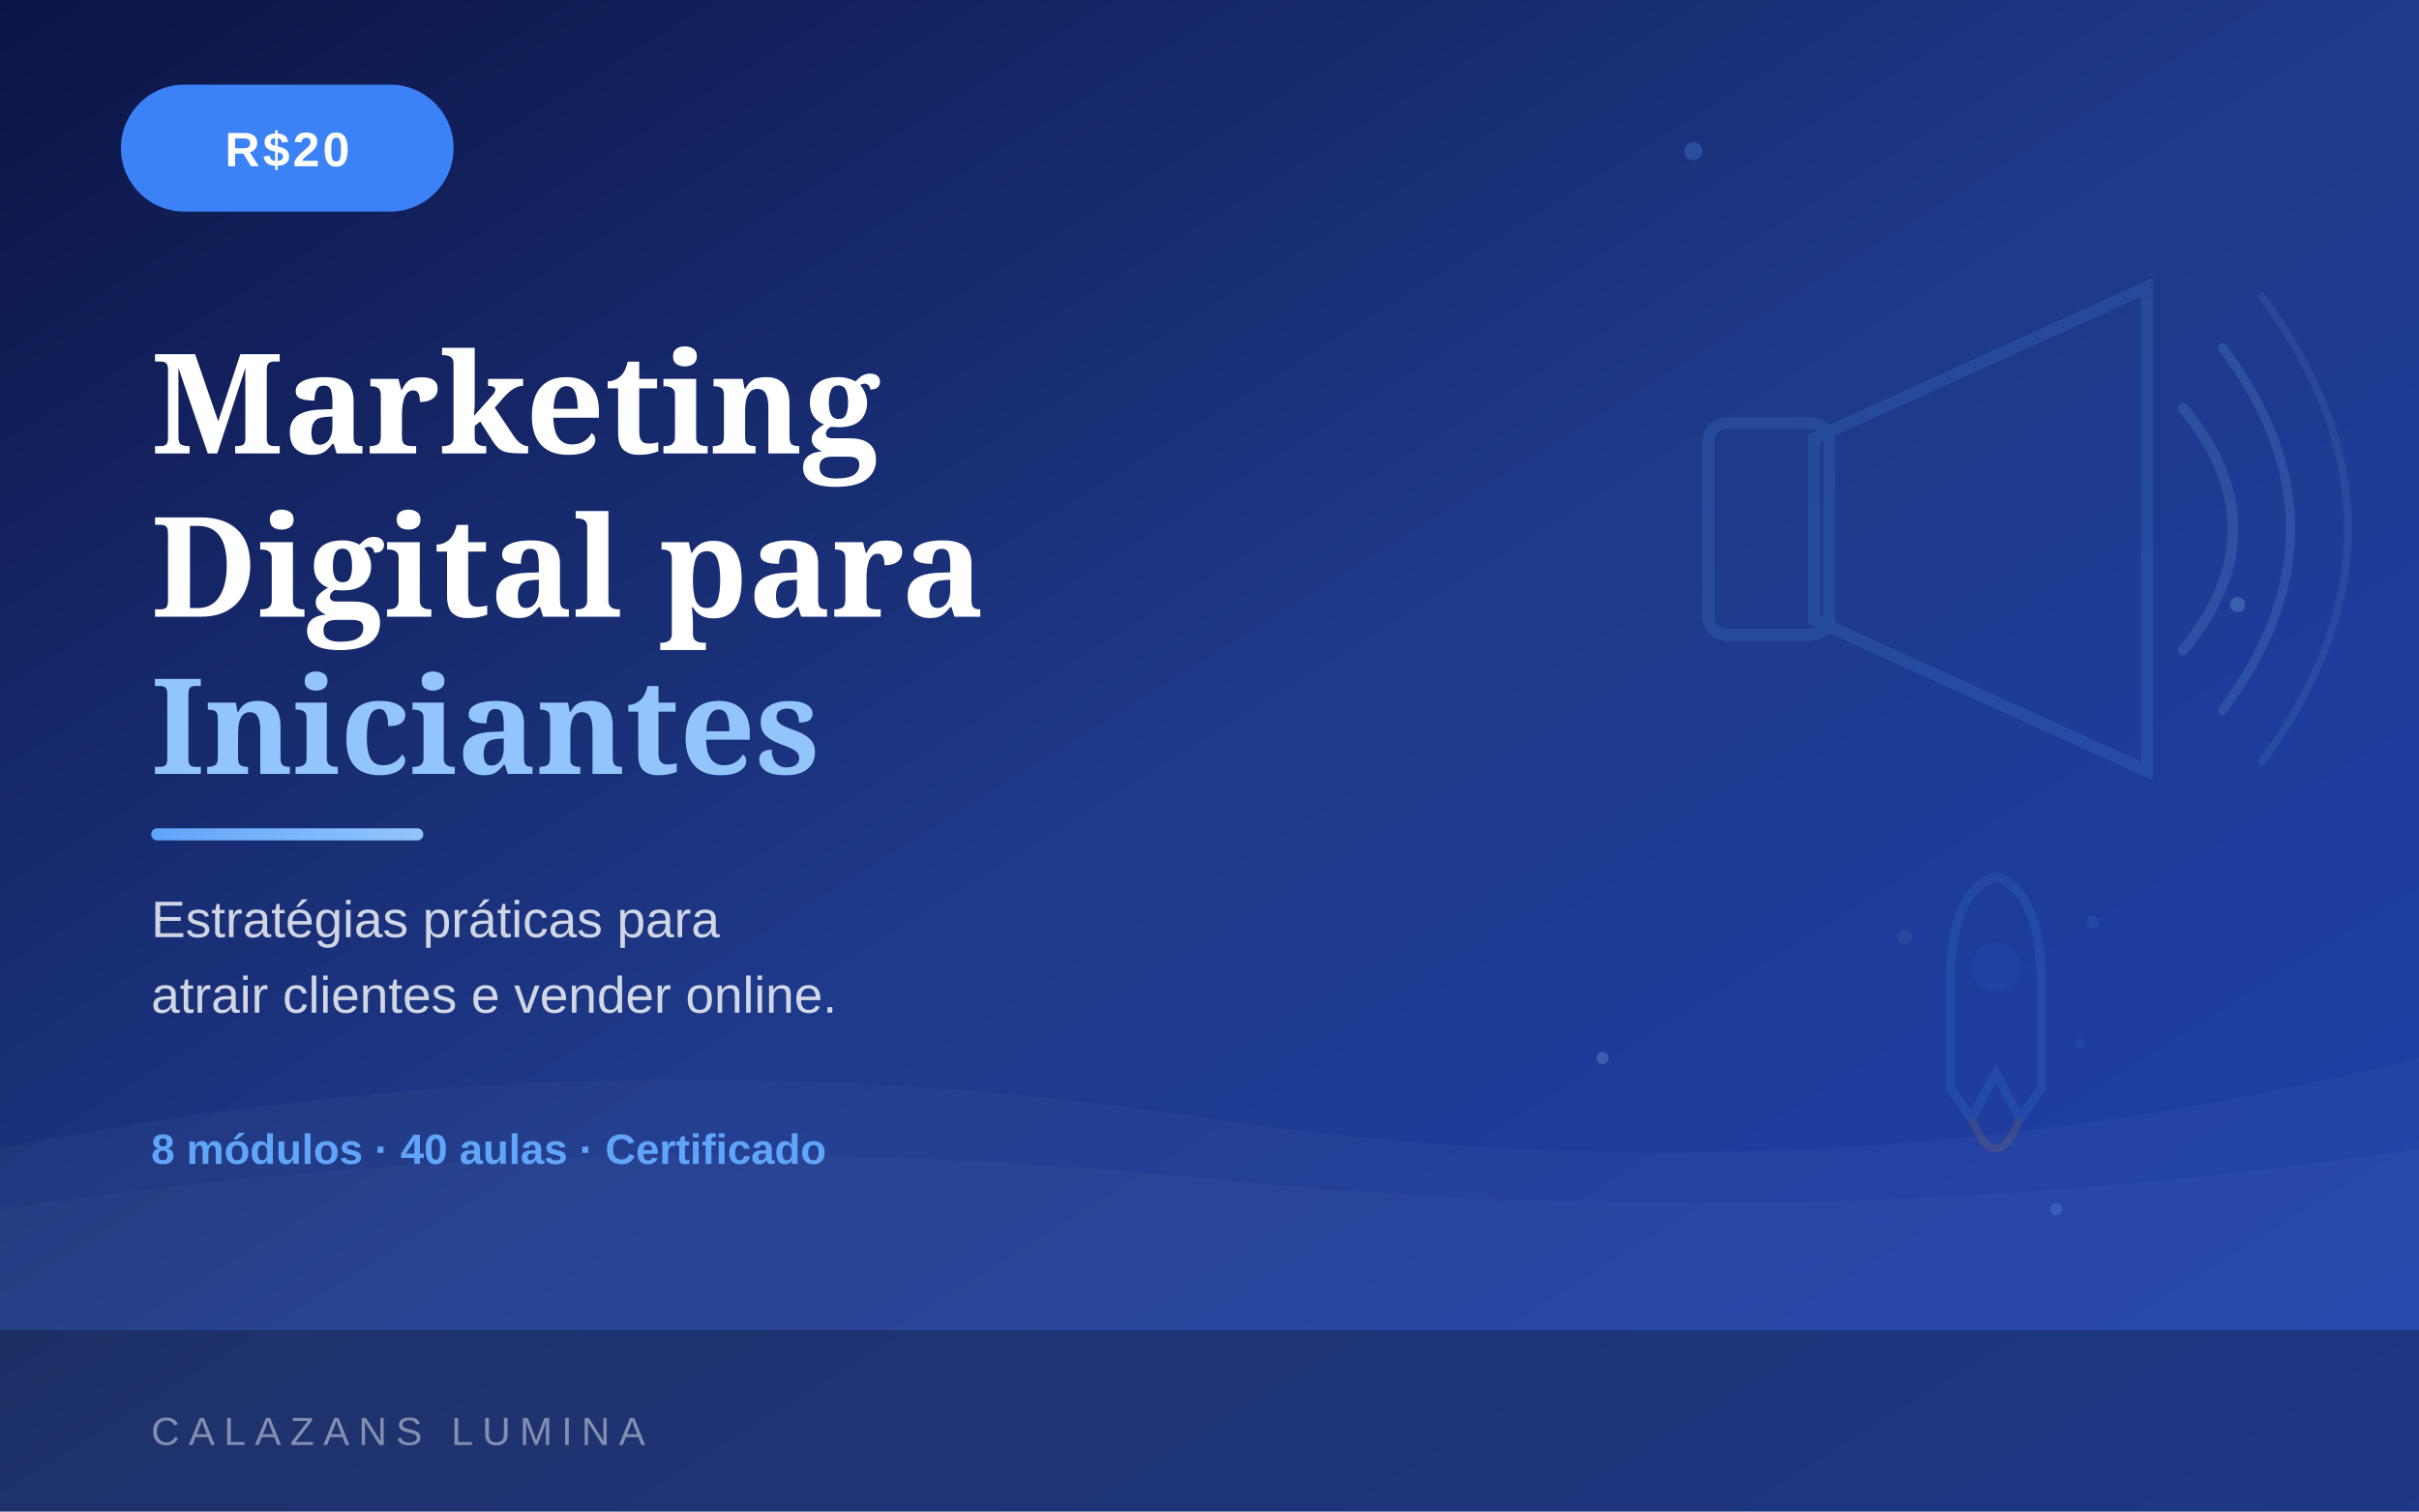
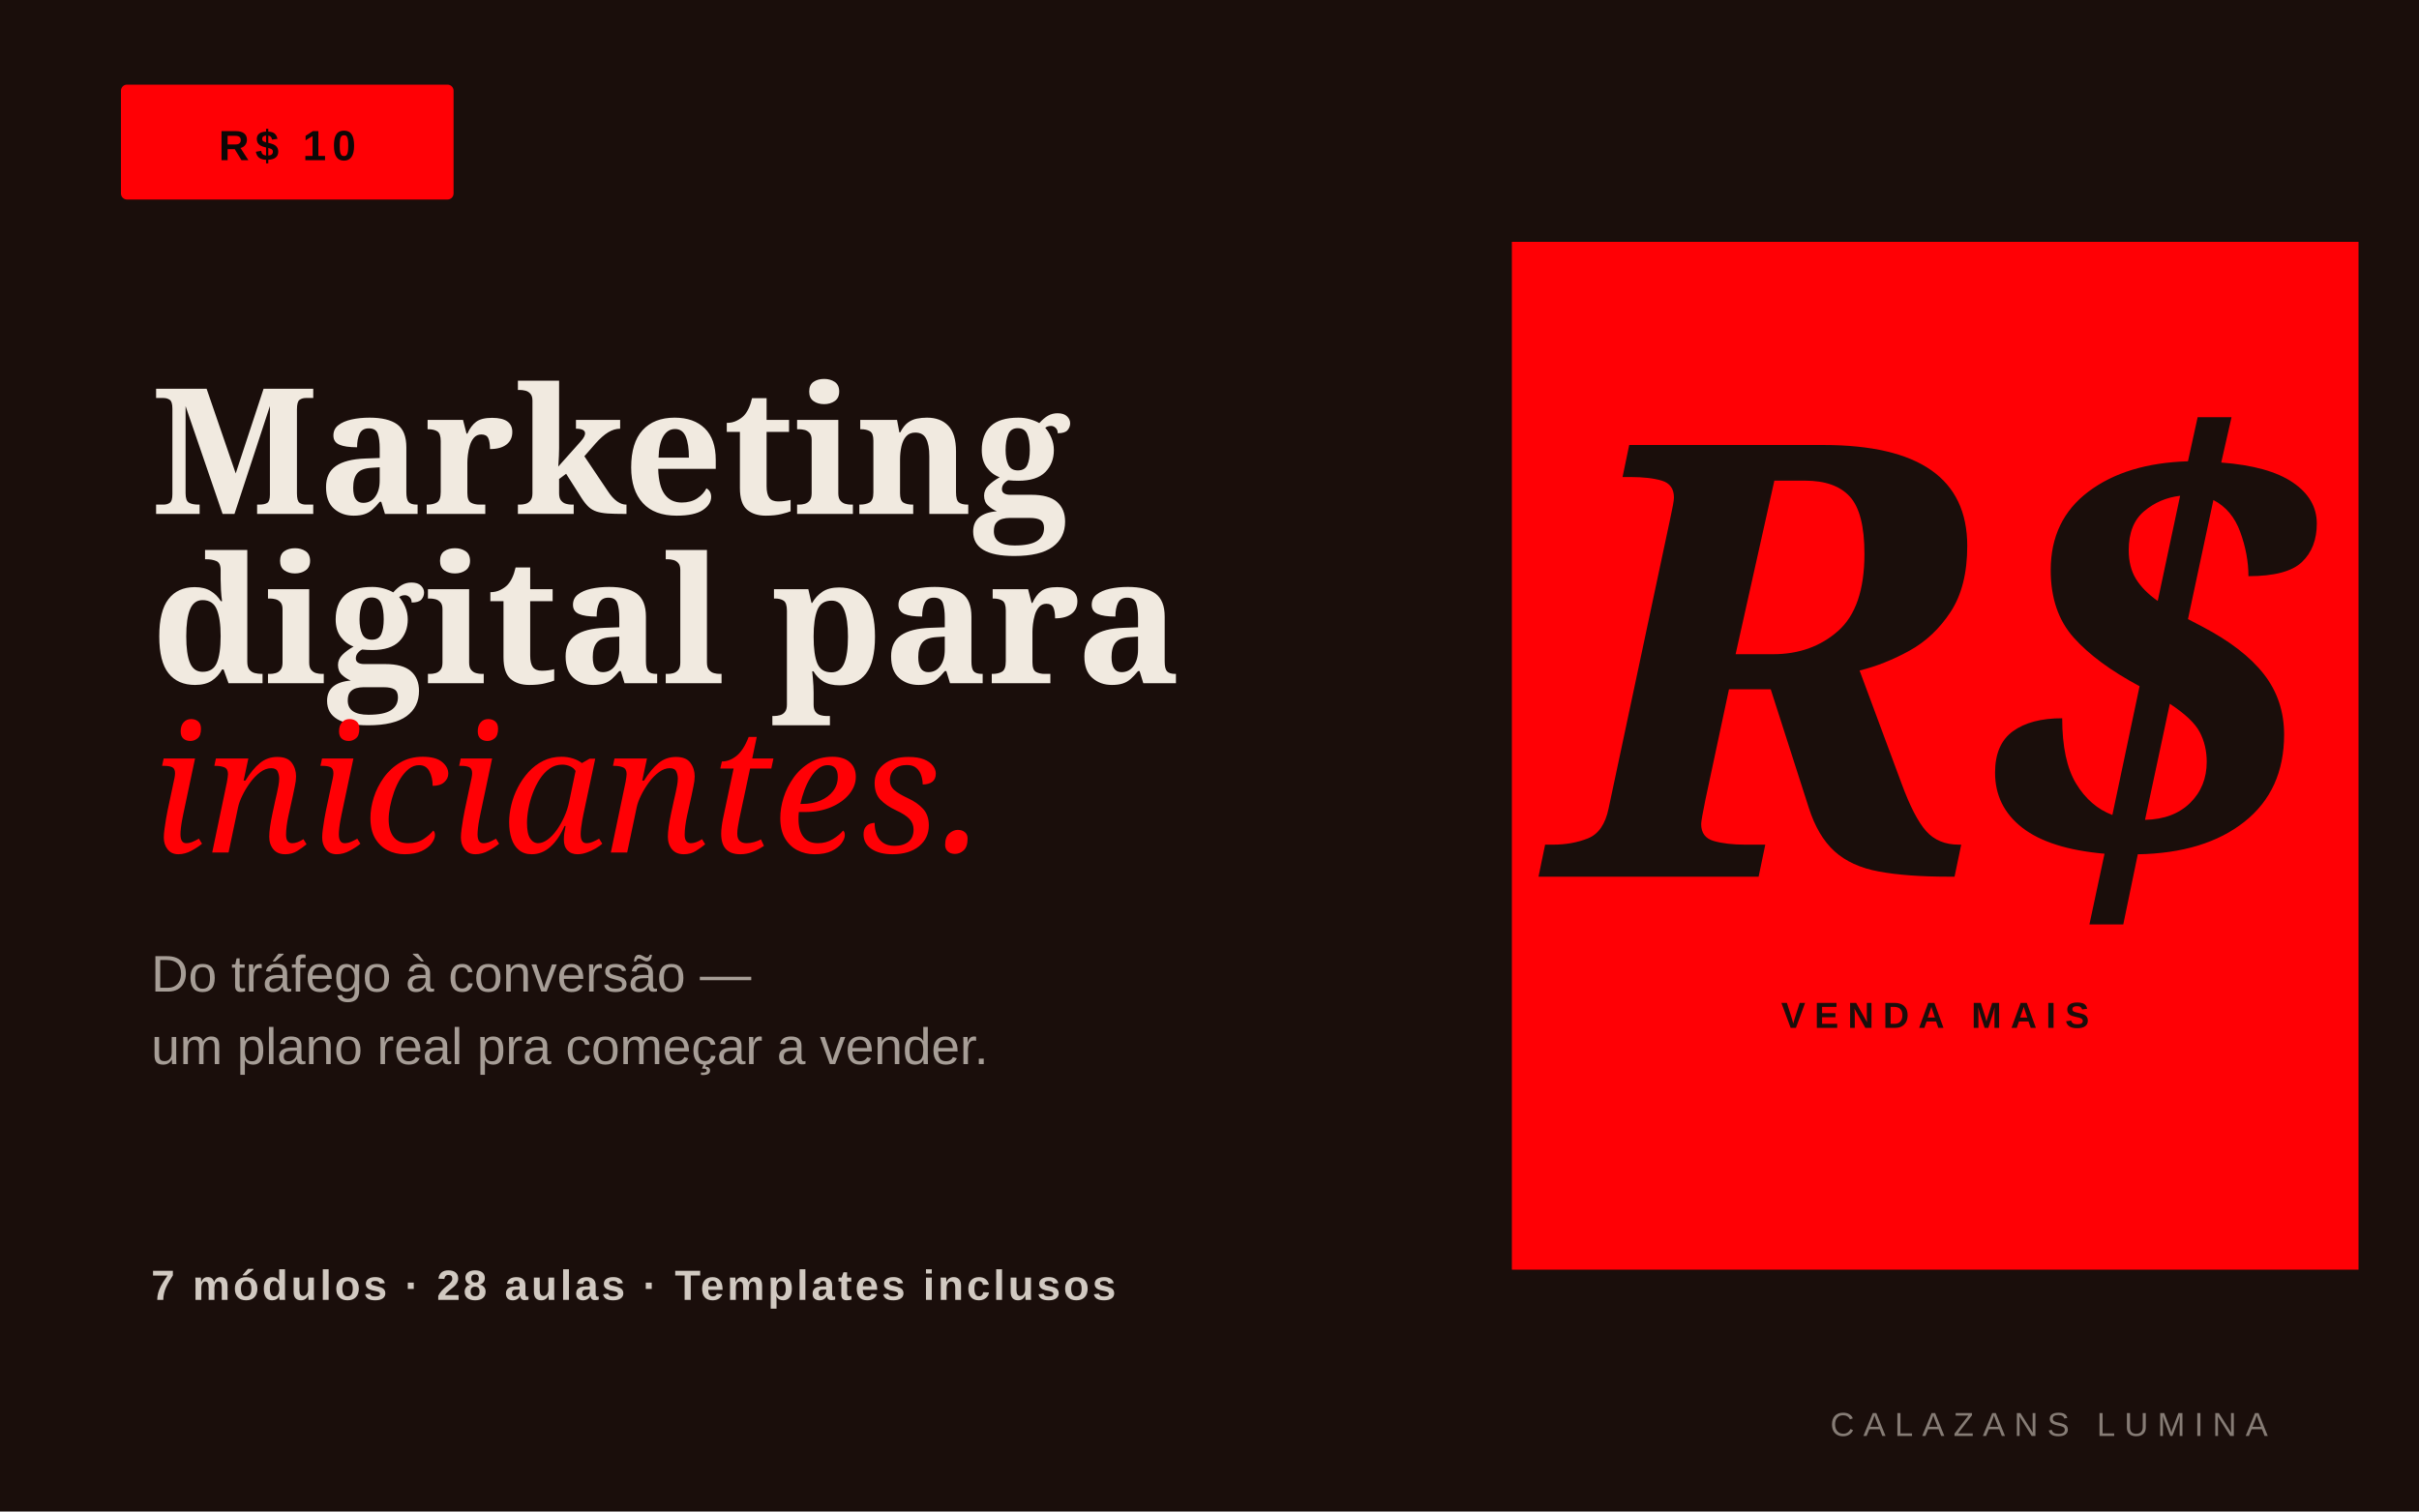
<svg xmlns="http://www.w3.org/2000/svg" width="800" height="500" viewBox="0 0 800 500">
-   <defs>
-     <linearGradient id="bg" x1="0%" y1="0%" x2="100%" y2="100%">
-       <stop offset="0%" style="stop-color:#0c1445" />
-       <stop offset="50%" style="stop-color:#1e3a8a" />
-       <stop offset="100%" style="stop-color:#1e40af" />
-     </linearGradient>
-     <linearGradient id="accent" x1="0%" y1="0%" x2="100%" y2="0%">
-       <stop offset="0%" style="stop-color:#60a5fa" />
-       <stop offset="100%" style="stop-color:#93c5fd" />
-     </linearGradient>
-   </defs>
-   <rect width="800" height="500" fill="url(#bg)" />
-   <path d="M0 380 Q200 340 400 370 Q600 400 800 350 L800 500 L0 500 Z" fill="#ffffff" opacity="0.03" />
-   <path d="M0 400 Q200 370 400 390 Q600 410 800 380 L800 500 L0 500 Z" fill="#ffffff" opacity="0.02" />
-   <g transform="translate(540, 80)" opacity="0.14">
-     <path d="M60 65 L170 15 L170 175 L60 125 Z" fill="none" stroke="#60a5fa" stroke-width="4" />
-     <rect x="25" y="60" width="40" height="70" rx="6" fill="none" stroke="#60a5fa" stroke-width="4" />
-     <path d="M182 55 Q215 95 182 135" fill="none" stroke="#93c5fd" stroke-width="3.5" stroke-linecap="round" />
-     <path d="M195 35 Q240 95 195 155" fill="none" stroke="#93c5fd" stroke-width="3" stroke-linecap="round" />
-     <path d="M208 18 Q265 95 208 172" fill="none" stroke="#93c5fd" stroke-width="2.5" stroke-linecap="round" opacity="0.7" />
-   </g>
-   <g transform="translate(620, 290)" opacity="0.12">
-     <path d="M40 0 Q55 5 55 35 L55 70 L48 80 L40 65 L32 80 L25 70 L25 35 Q25 5 40 0 Z" fill="none" stroke="#60a5fa" stroke-width="3" />
-     <circle cx="40" cy="30" r="8" fill="#60a5fa" opacity="0.4" />
-     <path d="M32 80 Q40 100 48 80" fill="none" stroke="#f59e0b" stroke-width="2.5" />
-     <circle cx="10" cy="20" r="2.5" fill="#93c5fd" opacity="0.7" />
-     <circle cx="72" cy="15" r="2" fill="#93c5fd" opacity="0.6" />
-     <circle cx="68" cy="55" r="1.5" fill="#93c5fd" opacity="0.5" />
-   </g>
-   <g opacity="0.25">
-     <circle cx="560" cy="50" r="3" fill="#60a5fa" />
-     <circle cx="740" cy="200" r="2.5" fill="#93c5fd" />
-     <circle cx="680" cy="400" r="2" fill="#60a5fa" />
-     <circle cx="530" cy="350" r="2" fill="#93c5fd" />
-   </g>
-   <rect x="40" y="28" width="110" height="42" rx="21" fill="#3b82f6" />
-   <text x="95" y="55" font-family="Arial,Helvetica,sans-serif" font-size="16" font-weight="bold" fill="#ffffff" text-anchor="middle" letter-spacing="1">R$20</text>
-   <text x="50" y="150" font-family="Georgia,serif" font-size="46" font-weight="bold" fill="#ffffff">Marketing</text>
-   <text x="50" y="204" font-family="Georgia,serif" font-size="46" font-weight="bold" fill="#ffffff">Digital para</text>
-   <text x="50" y="256" font-family="Georgia,serif" font-size="44" font-weight="bold" fill="#93c5fd">Iniciantes</text>
-   <rect x="50" y="274" width="90" height="4" rx="2" fill="url(#accent)" />
-   <text x="50" y="310" font-family="Arial,Helvetica,sans-serif" font-size="17" fill="#ffffff" opacity="0.8">Estratégias práticas para</text>
-   <text x="50" y="335" font-family="Arial,Helvetica,sans-serif" font-size="17" fill="#ffffff" opacity="0.8">atrair clientes e vender online.</text>
-   <text x="50" y="385" font-family="Arial,Helvetica,sans-serif" font-size="14" fill="#60a5fa" font-weight="bold">8 módulos  ·  40 aulas  ·  Certificado</text>
-   <rect x="0" y="440" width="800" height="60" fill="#000000" opacity="0.25" />
-   <text x="50" y="478" font-family="Arial,Helvetica,sans-serif" font-size="13" fill="#ffffff" opacity="0.45" letter-spacing="3">CALAZANS LUMINA</text>
+   <rect width="800" height="500" fill="#1A0E0B" />
+   <rect x="500" y="80" width="280" height="340" fill="#FF0005" />
+   <text x="640" y="290" font-family="Georgia, 'DM Serif Display', serif" font-size="200" font-style="italic" font-weight="700" fill="#1A0E0B" text-anchor="middle">R$</text>
+   <text x="640" y="340" font-family="Arial, Helvetica, sans-serif" font-size="12" font-weight="700" fill="#1A0E0B" text-anchor="middle" letter-spacing="3">VENDA MAIS</text>
+   <rect x="40" y="28" width="110" height="38" rx="2" fill="#FF0005" />
+   <text x="95" y="53" font-family="Arial, Helvetica, sans-serif" font-size="14" font-weight="700" fill="#0d0706" text-anchor="middle" letter-spacing="2">R$ 10</text>
+   <text x="50" y="170" font-family="Georgia, 'DM Serif Display', serif" font-size="58" font-weight="700" fill="#F1EAE0">Marketing</text>
+   <text x="50" y="226" font-family="Georgia, 'DM Serif Display', serif" font-size="58" font-weight="700" fill="#F1EAE0">digital para</text>
+   <text x="50" y="282" font-family="Georgia, 'DM Serif Display', serif" font-size="58" font-style="italic" font-weight="400" fill="#FF0005">iniciantes.</text>
+   <text x="50" y="328" font-family="Arial, Helvetica, sans-serif" font-size="17" fill="#F1EAE0" opacity="0.65">Do tráfego à conversão —</text>
+   <text x="50" y="352" font-family="Arial, Helvetica, sans-serif" font-size="17" fill="#F1EAE0" opacity="0.65">um plano real pra começar a vender.</text>
+   <text x="50" y="430" font-family="Arial, Helvetica, sans-serif" font-size="14" font-weight="700" fill="#F1EAE0" letter-spacing="1" opacity="0.85">7 módulos · 28 aulas · Templates inclusos</text>
+   <text x="750" y="475" font-family="Arial, Helvetica, sans-serif" font-size="11" fill="#F1EAE0" text-anchor="end" letter-spacing="3" opacity="0.5">CALAZANS LUMINA</text>
</svg>
